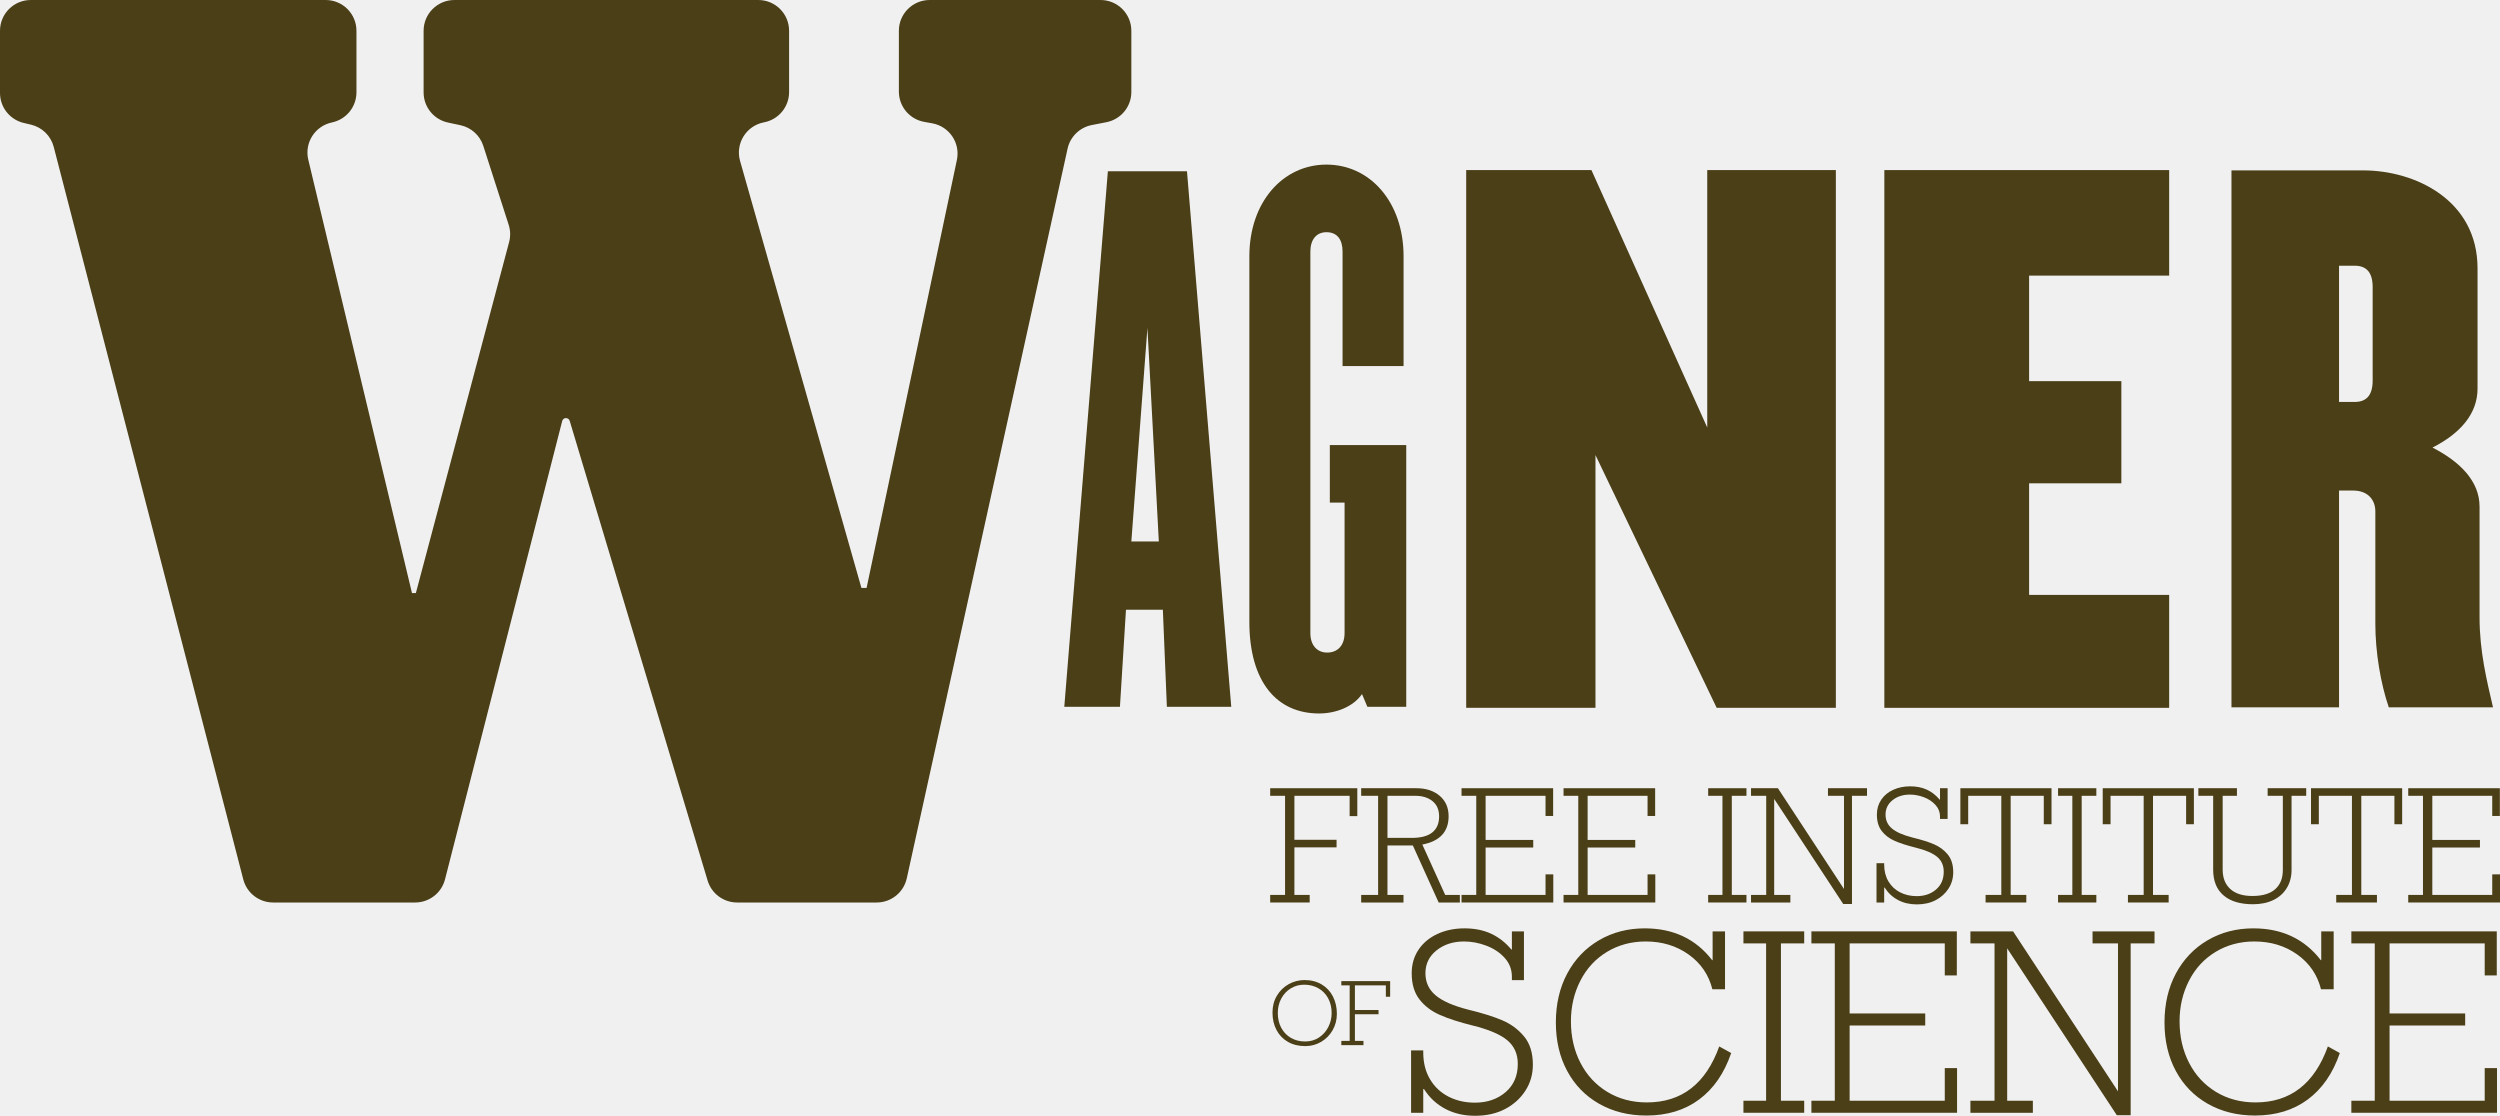
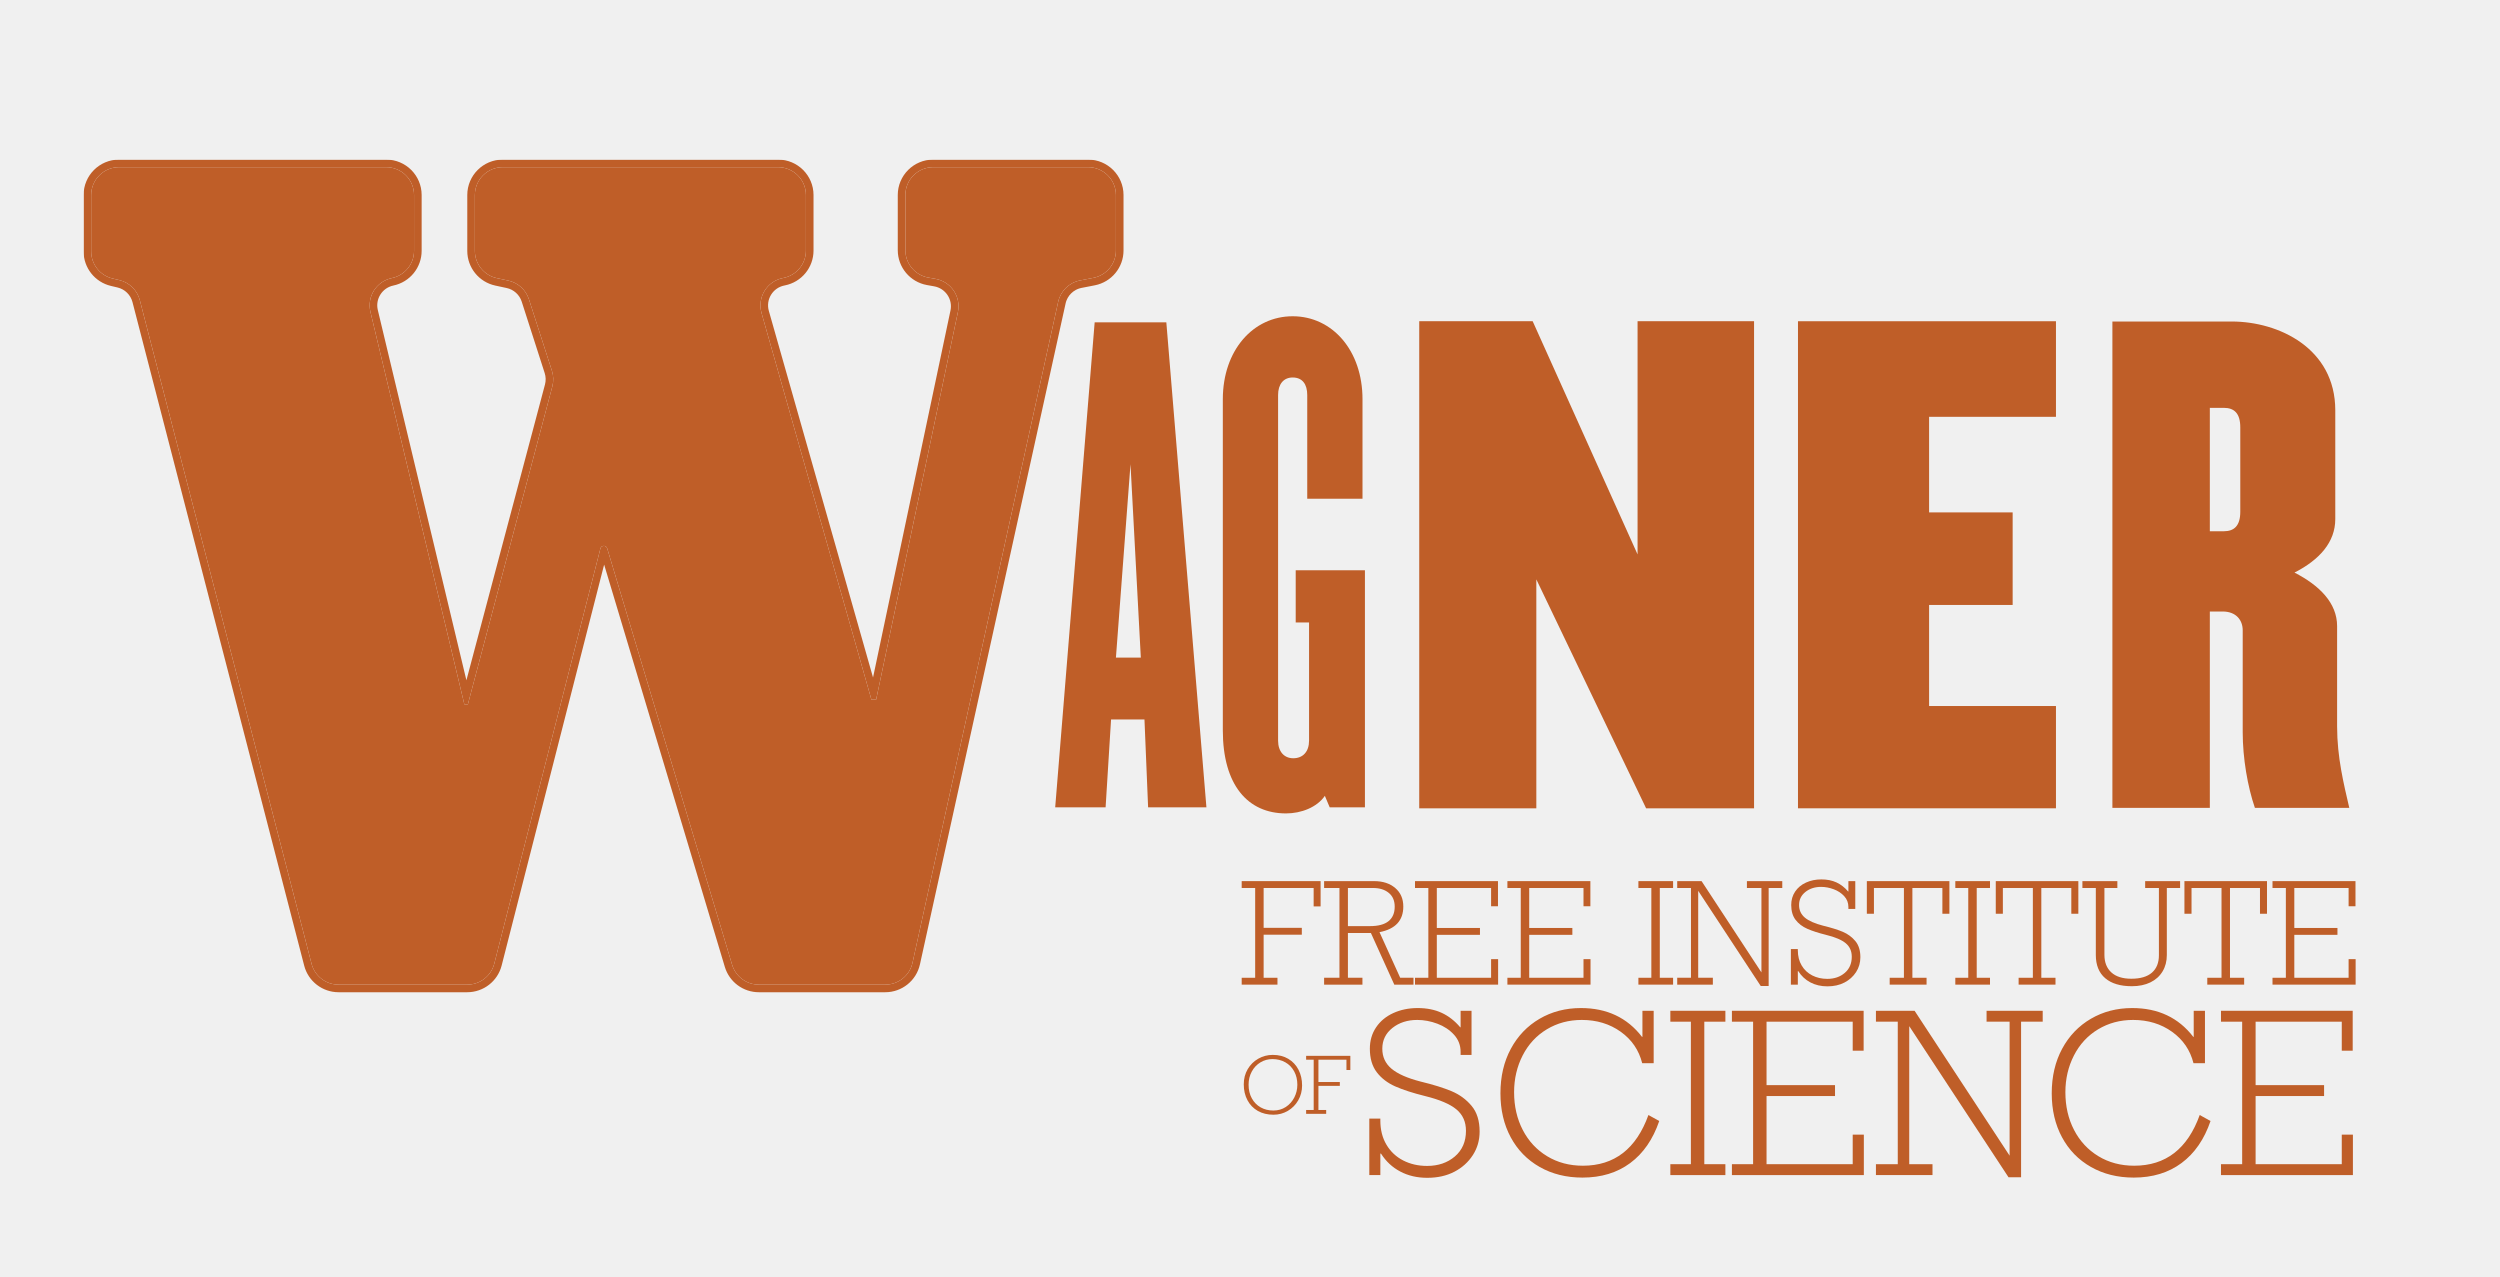
- <svg xmlns="http://www.w3.org/2000/svg" width="298" height="133" viewBox="0 0 298 133" fill="none">
-   <g id="wagner-logo" clip-path="url(#clip0_1_2)">
-     <g id="logo-group">
-       <path id="Vector" d="M284.744 84.316C283.783 81.515 283.141 77.755 283.141 74.395V60.954C283.141 59.594 282.26 58.474 280.497 58.474H278.814V84.316H265.991V20.311H281.699C287.87 20.311 295.323 23.831 295.323 31.992V46.313C295.323 49.353 293.239 51.673 289.954 53.353C293.239 55.034 295.563 57.354 295.563 60.394V73.594C295.563 77.675 296.445 81.195 297.166 84.316H284.744V84.316ZM282.821 34.232C282.821 32.392 282.02 31.672 280.657 31.672H278.814V47.913H280.657C282.02 47.913 282.821 47.193 282.821 45.353V34.232V34.232Z" fill="#4B3F18" />
+ <svg xmlns="http://www.w3.org/2000/svg" width="329" height="168" viewBox="0 0 329 168" fill="none">
+   <g id="wagner-logo">
+     <path id="r" d="M296.744 106.315C295.783 103.515 295.141 99.755 295.141 96.395V82.954C295.141 81.594 294.26 80.474 292.497 80.474H290.814V106.315H277.991V42.311H293.699C299.87 42.311 307.323 45.831 307.323 53.992V68.313C307.323 71.353 305.239 73.674 301.954 75.353C305.239 77.034 307.563 79.354 307.563 82.394V95.594C307.563 99.675 308.445 103.195 309.166 106.315H296.744V106.315ZM294.821 56.232C294.821 54.392 294.02 53.672 292.657 53.672H290.814V69.913H292.657C294.02 69.913 294.821 69.193 294.821 67.353V56.232V56.232Z" fill="#BF5E28" />
+     <g id="text">
      <g id="Group">
-         <path id="Vector_2" d="M180.159 113.185H180.217V111.019H181.654V116.83H180.217V116.428C180.217 115.558 179.927 114.805 179.347 114.169C178.768 113.532 178.037 113.05 177.155 112.719C176.274 112.389 175.393 112.224 174.511 112.224C173.217 112.224 172.127 112.576 171.241 113.279C170.355 113.982 169.912 114.893 169.912 116.012C169.912 117.084 170.314 117.959 171.119 118.638C171.923 119.317 173.198 119.882 174.942 120.331C176.638 120.742 178.006 121.168 179.045 121.608C180.085 122.048 180.957 122.689 181.661 123.531C182.366 124.373 182.718 125.501 182.718 126.917C182.718 128.065 182.418 129.1 181.819 130.023C181.22 130.946 180.411 131.673 179.391 132.204C178.37 132.735 177.184 133 175.833 133C174.501 133 173.315 132.725 172.276 132.175C171.236 131.625 170.39 130.839 169.739 129.815H169.653V132.642H168.201V125.209H169.653V125.467C169.653 126.683 169.921 127.742 170.458 128.645C170.995 129.55 171.73 130.241 172.664 130.719C173.598 131.197 174.645 131.436 175.805 131.436C177.27 131.436 178.489 131.02 179.462 130.188C180.434 129.356 180.921 128.232 180.921 126.816C180.921 125.63 180.499 124.688 179.656 123.989C178.813 123.291 177.438 122.708 175.531 122.239C173.951 121.847 172.649 121.426 171.629 120.977C170.609 120.527 169.794 119.905 169.186 119.111C168.577 118.318 168.273 117.284 168.273 116.012C168.273 114.95 168.546 114.013 169.092 113.2C169.639 112.387 170.393 111.76 171.356 111.32C172.319 110.88 173.39 110.66 174.569 110.66C175.766 110.66 176.82 110.871 177.73 111.292C178.64 111.713 179.45 112.344 180.159 113.185V113.185Z" fill="#4B3F18" />
-         <path id="Vector_3" d="M204.086 114.448H204.143V111.019H205.623V117.921H204.114C203.682 116.199 202.742 114.819 201.29 113.781C199.838 112.744 198.13 112.224 196.166 112.224C194.46 112.224 192.925 112.636 191.56 113.458C190.194 114.281 189.135 115.426 188.383 116.894C187.631 118.363 187.255 119.977 187.255 121.737C187.255 123.583 187.636 125.241 188.398 126.709C189.159 128.177 190.228 129.327 191.603 130.159C192.977 130.992 194.547 131.408 196.309 131.408C200.458 131.408 203.333 129.184 204.933 124.736L206.356 125.525C205.532 127.935 204.26 129.779 202.54 131.056C200.82 132.333 198.724 132.971 196.252 132.971C194.135 132.971 192.257 132.505 190.618 131.572C188.98 130.64 187.71 129.337 186.81 127.663C185.909 125.989 185.458 124.062 185.458 121.881C185.458 119.671 185.914 117.719 186.824 116.026C187.734 114.333 188.994 113.016 190.604 112.074C192.213 111.132 194.029 110.66 196.051 110.66C199.462 110.66 202.14 111.923 204.086 114.448V114.448Z" fill="#4B3F18" />
-         <path id="Vector_4" d="M212.288 112.454V131.207H215.061V132.642H207.818V131.207H210.52V112.454H207.818V111.019H215.061V112.454H212.288Z" fill="#4B3F18" />
-         <path id="Vector_5" d="M231.816 116.271V112.454H220.476V120.805H229.488V122.239H220.476V131.207H231.816V127.318H233.282V132.642H215.92V131.207H218.708V112.454H215.92V111.019H233.253V116.271H231.816V116.271Z" fill="#4B3F18" />
-         <path id="Vector_6" d="M252.464 112.454H249.432V111.019H256.82V112.454H253.974V132.928H252.321L239.256 113.042V131.207H242.317V132.642H234.873V131.207H237.747V112.454H234.873V111.019H239.96L252.464 130.087V112.454V112.454Z" fill="#4B3F18" />
-         <path id="Vector_7" d="M276.636 114.448H276.693V111.019H278.173V117.921H276.664C276.232 116.199 275.292 114.819 273.84 113.781C272.388 112.744 270.68 112.224 268.716 112.224C267.01 112.224 265.475 112.636 264.11 113.458C262.744 114.281 261.685 115.426 260.933 116.894C260.181 118.363 259.805 119.977 259.805 121.737C259.805 123.583 260.186 125.241 260.948 126.709C261.709 128.177 262.778 129.327 264.153 130.159C265.527 130.992 267.097 131.408 268.859 131.408C273.008 131.408 275.883 129.184 277.483 124.736L278.906 125.525C278.082 127.935 276.81 129.779 275.09 131.056C273.37 132.333 271.274 132.971 268.802 132.971C266.685 132.971 264.807 132.505 263.168 131.572C261.53 130.64 260.26 129.337 259.36 127.663C258.459 125.989 258.008 124.062 258.008 121.881C258.008 119.671 258.464 117.719 259.374 116.026C260.284 114.333 261.544 113.016 263.154 112.074C264.763 111.132 266.579 110.66 268.601 110.66C272.012 110.66 274.69 111.923 276.636 114.448V114.448Z" fill="#4B3F18" />
-         <path id="Vector_8" d="M296.177 116.271V112.454H284.837V120.805H293.849V122.239H284.837V131.207H296.177V127.318H297.643V132.642H280.281V131.207H283.07V112.454H280.281V111.019H297.615V116.271H296.177V116.271Z" fill="#4B3F18" />
+         <path id="Vector" d="M192.159 135.185H192.216V133.019H193.654V138.83H192.216V138.428C192.216 137.558 191.927 136.805 191.347 136.169C190.768 135.532 190.037 135.05 189.155 134.719C188.274 134.389 187.393 134.224 186.511 134.224C185.217 134.224 184.127 134.576 183.241 135.279C182.355 135.982 181.912 136.893 181.912 138.012C181.912 139.084 182.314 139.959 183.119 140.638C183.923 141.317 185.198 141.882 186.942 142.331C188.638 142.742 190.006 143.168 191.045 143.608C192.085 144.048 192.957 144.689 193.661 145.531C194.366 146.373 194.718 147.501 194.718 148.917C194.718 150.065 194.418 151.1 193.819 152.023C193.22 152.946 192.411 153.673 191.391 154.204C190.37 154.735 189.184 155 187.833 155C186.501 155 185.315 154.725 184.276 154.175C183.236 153.625 182.39 152.839 181.739 151.815H181.653V154.642H180.201V147.209H181.653V147.467C181.653 148.683 181.921 149.742 182.458 150.645C182.995 151.55 183.73 152.241 184.664 152.719C185.598 153.197 186.645 153.436 187.805 153.436C189.27 153.436 190.489 153.02 191.462 152.188C192.434 151.356 192.921 150.232 192.921 148.816C192.921 147.63 192.499 146.688 191.656 145.989C190.813 145.291 189.438 144.708 187.531 144.239C185.951 143.847 184.649 143.426 183.629 142.977C182.609 142.527 181.794 141.905 181.186 141.111C180.577 140.318 180.273 139.284 180.273 138.012C180.273 136.95 180.546 136.013 181.092 135.2C181.639 134.387 182.393 133.76 183.356 133.32C184.319 132.88 185.39 132.66 186.569 132.66C187.766 132.66 188.82 132.871 189.73 133.292C190.64 133.713 191.45 134.344 192.159 135.185V135.185Z" fill="#BF5E28" />
+         <path id="Vector_2" d="M216.086 136.448H216.143V133.019H217.623V139.921H216.114C215.682 138.199 214.742 136.819 213.29 135.781C211.838 134.744 210.13 134.224 208.166 134.224C206.46 134.224 204.925 134.636 203.56 135.458C202.194 136.281 201.135 137.426 200.383 138.894C199.631 140.363 199.255 141.977 199.255 143.737C199.255 145.583 199.636 147.241 200.398 148.709C201.159 150.177 202.228 151.327 203.603 152.159C204.977 152.992 206.547 153.408 208.309 153.408C212.458 153.408 215.333 151.184 216.933 146.736L218.356 147.525C217.532 149.935 216.26 151.779 214.54 153.056C212.82 154.333 210.724 154.971 208.252 154.971C206.135 154.971 204.257 154.505 202.618 153.572C200.98 152.64 199.71 151.337 198.81 149.663C197.909 147.989 197.458 146.062 197.458 143.881C197.458 141.671 197.914 139.719 198.824 138.026C199.734 136.333 200.994 135.016 202.604 134.074C204.213 133.132 206.029 132.66 208.051 132.66C211.462 132.66 214.14 133.923 216.086 136.448V136.448Z" fill="#BF5E28" />
+         <path id="Vector_3" d="M224.287 134.454V153.207H227.061V154.642H219.818V153.207H222.52V134.454H219.818V133.019H227.061V134.454H224.287Z" fill="#BF5E28" />
+         <path id="Vector_4" d="M243.816 138.271V134.454H232.476V142.804H241.488V144.239H232.476V153.207H243.816V149.318H245.282V154.642H227.92V153.207H230.708V134.454H227.92V133.019H245.253V138.271H243.816V138.271Z" fill="#BF5E28" />
+         <path id="Vector_5" d="M264.464 134.454H261.432V133.019H268.82V134.454H265.974V154.928H264.321L251.256 135.042V153.207H254.317V154.642H246.873V153.207H249.747V134.454H246.873V133.019H251.96L264.464 152.087V134.454V134.454Z" fill="#BF5E28" />
+         <path id="Vector_6" d="M288.636 136.448H288.693V133.019H290.173V139.921H288.664C288.232 138.199 287.292 136.819 285.84 135.781C284.388 134.744 282.68 134.224 280.716 134.224C279.01 134.224 277.475 134.636 276.11 135.458C274.744 136.281 273.685 137.426 272.933 138.894C272.181 140.363 271.805 141.977 271.805 143.737C271.805 145.583 272.186 147.241 272.948 148.709C273.709 150.177 274.778 151.327 276.153 152.159C277.527 152.992 279.097 153.408 280.859 153.408C285.008 153.408 287.883 151.184 289.483 146.736L290.906 147.525C290.082 149.935 288.81 151.779 287.09 153.056C285.37 154.333 283.274 154.971 280.802 154.971C278.685 154.971 276.807 154.505 275.168 153.572C273.53 152.64 272.26 151.337 271.36 149.663C270.459 147.989 270.008 146.062 270.008 143.881C270.008 141.671 270.464 139.719 271.374 138.026C272.284 136.333 273.544 135.016 275.154 134.074C276.763 133.132 278.579 132.66 280.601 132.66C284.012 132.66 286.69 133.923 288.636 136.448V136.448Z" fill="#BF5E28" />
+         <path id="Vector_7" d="M308.177 138.271V134.454H296.837V142.804H305.849V144.239H296.837V153.207H308.177V149.318H309.643V154.642H292.281V153.207H295.07V134.454H292.281V133.019H309.615V138.271H308.177V138.271Z" fill="#BF5E28" />
      </g>
      <g id="Group_2">
-         <path id="Vector_9" d="M248.136 94.86V106.674H249.884V107.578H245.32V106.674H247.023V94.86H245.32V93.956H249.884V94.86H248.136Z" fill="#4B3F18" />
+         <path id="Vector_8" d="M260.136 116.86V128.674H261.884V129.578H257.32V128.674H259.023V116.86H257.32V115.956H261.884V116.86H260.136Z" fill="#BF5E28" />
        <g id="Group_3">
-           <path id="Vector_10" d="M160.876 97.282V94.86H154.293V100.103H159.319V101.006H154.293V106.674H156.114V107.578H151.406V106.674H153.18V94.86H151.406V93.956H161.791V97.282H160.876V97.282Z" fill="#4B3F18" />
-           <path id="Vector_11" d="M172.675 97.3C172.675 99.144 171.63 100.268 169.542 100.672L172.267 106.674H174.015V107.578H171.489L168.41 100.78H165.386V106.674H167.297V107.578H162.253V106.674H164.272V94.86H162.253V93.956H168.836C169.976 93.956 170.901 94.257 171.611 94.86C172.32 95.462 172.675 96.276 172.675 97.3V97.3ZM171.543 97.319C171.543 96.529 171.281 95.922 170.755 95.497C170.23 95.072 169.548 94.86 168.709 94.86H165.386V99.877H168.283C169.382 99.877 170.2 99.658 170.737 99.221C171.274 98.784 171.543 98.15 171.543 97.319V97.319Z" fill="#4B3F18" />
-           <path id="Vector_12" d="M184.228 97.264V94.86H177.084V100.12H182.762V101.025H177.084V106.674H184.228V104.224H185.152V107.578H174.214V106.674H175.971V94.86H174.214V93.956H185.134V97.264H184.228V97.264Z" fill="#4B3F18" />
-           <path id="Vector_13" d="M196.389 97.264V94.86H189.244V100.12H194.922V101.025H189.244V106.674H196.389V104.224H197.313V107.578H186.374V106.674H188.131V94.86H186.374V93.956H197.294V97.264H196.389V97.264Z" fill="#4B3F18" />
-           <path id="Vector_14" d="M206.43 94.86V106.674H208.178V107.578H203.614V106.674H205.317V94.86H203.614V93.956H208.178V94.86H206.43Z" fill="#4B3F18" />
-           <path id="Vector_15" d="M219.804 94.86H217.894V93.956H222.547V94.86H220.755V107.759H219.713L211.483 95.231V106.674H213.412V107.578H208.721V106.674H210.532V94.86H208.721V93.956H211.927L219.804 105.969V94.86V94.86Z" fill="#4B3F18" />
-           <path id="Vector_16" d="M231.213 95.32H231.249V93.956H232.155V97.617H231.249V97.364C231.249 96.815 231.066 96.341 230.701 95.94C230.336 95.539 229.876 95.235 229.32 95.027C228.765 94.819 228.21 94.715 227.655 94.715C226.839 94.715 226.153 94.936 225.595 95.379C225.036 95.822 224.757 96.397 224.757 97.102C224.757 97.776 225.01 98.328 225.517 98.756C226.024 99.184 226.828 99.539 227.926 99.822C228.994 100.081 229.856 100.35 230.511 100.627C231.166 100.904 231.715 101.308 232.159 101.838C232.603 102.369 232.825 103.079 232.825 103.971C232.825 104.694 232.636 105.347 232.259 105.928C231.881 106.51 231.371 106.968 230.729 107.302C230.086 107.637 229.339 107.804 228.487 107.804C227.649 107.804 226.901 107.631 226.246 107.284C225.592 106.938 225.059 106.442 224.648 105.797H224.594V107.578H223.679V102.896H224.594V103.058C224.594 103.824 224.763 104.491 225.101 105.061C225.439 105.63 225.903 106.065 226.491 106.367C227.079 106.668 227.739 106.819 228.47 106.819C229.393 106.819 230.161 106.557 230.774 106.032C231.386 105.508 231.693 104.8 231.693 103.908C231.693 103.161 231.427 102.567 230.896 102.127C230.365 101.687 229.499 101.32 228.297 101.025C227.301 100.777 226.482 100.512 225.839 100.229C225.196 99.946 224.683 99.554 224.3 99.054C223.916 98.554 223.725 97.903 223.725 97.102C223.725 96.433 223.897 95.842 224.241 95.33C224.585 94.818 225.06 94.423 225.667 94.145C226.274 93.869 226.948 93.73 227.691 93.73C228.445 93.73 229.109 93.862 229.683 94.128C230.256 94.393 230.766 94.791 231.213 95.32V95.32Z" fill="#4B3F18" />
-           <path id="Vector_17" d="M243.618 98.249V94.86H239.67V106.674H241.535V107.578H236.682V106.674H238.556V94.86H234.609V98.249H233.676V93.956H244.541V98.249H243.618V98.249Z" fill="#4B3F18" />
-           <path id="Vector_18" d="M260.586 98.249V94.86H256.638V106.674H258.503V107.578H253.65V106.674H255.525V94.86H251.577V98.249H250.644V93.956H261.51V98.249H260.586Z" fill="#4B3F18" />
-           <path id="Vector_19" d="M264.942 94.86V103.655C264.942 104.644 265.245 105.415 265.852 105.969C266.458 106.523 267.335 106.801 268.482 106.801C269.683 106.801 270.589 106.532 271.198 105.996C271.808 105.46 272.113 104.697 272.113 103.709V94.86H270.302V93.956H274.901V94.86H273.154V103.691C273.154 104.505 272.965 105.223 272.588 105.847C272.211 106.471 271.676 106.95 270.986 107.284C270.294 107.619 269.484 107.786 268.554 107.786C267.033 107.786 265.862 107.433 265.041 106.728C264.22 106.023 263.81 105.005 263.81 103.673V94.86H262.044V93.956H266.644V94.86H264.942V94.86Z" fill="#4B3F18" />
-           <path id="Vector_20" d="M285.414 98.249V94.86H281.466V106.674H283.331V107.578H278.478V106.674H280.352V94.86H276.405V98.249H275.472V93.956H286.337V98.249H285.414Z" fill="#4B3F18" />
-           <path id="Vector_21" d="M297.076 97.264V94.86H289.932V100.12H295.609V101.025H289.932V106.674H297.076V104.224H298V107.578H287.062V106.674H288.819V94.86H287.062V93.956H297.982V97.264H297.076V97.264Z" fill="#4B3F18" />
+           <path id="Vector_9" d="M172.876 119.283V116.86H166.293V122.103H171.319V123.006H166.293V128.674H168.114V129.578H163.406V128.674H165.18V116.86H163.406V115.956H173.791V119.283H172.876V119.283Z" fill="#BF5E28" />
+           <path id="Vector_10" d="M184.675 119.3C184.675 121.144 183.63 122.268 181.542 122.672L184.267 128.674H186.015V129.578H183.489L180.41 122.78H177.386V128.674H179.297V129.578H174.253V128.674H176.272V116.86H174.253V115.956H180.836C181.976 115.956 182.901 116.257 183.611 116.86C184.32 117.462 184.675 118.276 184.675 119.3V119.3ZM183.543 119.319C183.543 118.529 183.281 117.922 182.755 117.497C182.23 117.072 181.548 116.86 180.709 116.86H177.386V121.877H180.283C181.382 121.877 182.2 121.658 182.737 121.221C183.274 120.784 183.543 120.15 183.543 119.319V119.319Z" fill="#BF5E28" />
+           <path id="Vector_11" d="M196.228 119.264V116.86H189.084V122.12H194.762V123.025H189.084V128.674H196.228V126.224H197.152V129.578H186.214V128.674H187.971V116.86H186.214V115.956H197.134V119.264H196.228V119.264Z" fill="#BF5E28" />
+           <path id="Vector_12" d="M208.389 119.264V116.86H201.244V122.12H206.922V123.025H201.244V128.674H208.389V126.224H209.313V129.578H198.374V128.674H200.131V116.86H198.374V115.956H209.294V119.264H208.389V119.264Z" fill="#BF5E28" />
+           <path id="Vector_13" d="M218.43 116.86V128.674H220.178V129.578H215.614V128.674H217.317V116.86H215.614V115.956H220.178V116.86H218.43Z" fill="#BF5E28" />
+           <path id="Vector_14" d="M231.804 116.86H229.894V115.956H234.547V116.86H232.755V129.759H231.713L223.483 117.231V128.674H225.412V129.578H220.721V128.674H222.532V116.86H220.721V115.956H223.927L231.804 127.969V116.86V116.86Z" fill="#BF5E28" />
+           <path id="Vector_15" d="M243.213 117.321H243.249V115.956H244.155V119.617H243.249V119.364C243.249 118.815 243.066 118.341 242.701 117.94C242.336 117.539 241.876 117.235 241.32 117.027C240.765 116.819 240.21 116.715 239.655 116.715C238.839 116.715 238.153 116.936 237.595 117.379C237.036 117.822 236.757 118.397 236.757 119.102C236.757 119.776 237.01 120.328 237.517 120.756C238.024 121.184 238.828 121.539 239.926 121.822C240.994 122.081 241.856 122.35 242.511 122.627C243.166 122.904 243.715 123.308 244.159 123.838C244.603 124.369 244.825 125.079 244.825 125.971C244.825 126.694 244.636 127.347 244.259 127.928C243.881 128.51 243.371 128.968 242.729 129.302C242.086 129.637 241.339 129.804 240.487 129.804C239.649 129.804 238.901 129.631 238.246 129.284C237.592 128.938 237.059 128.442 236.648 127.797H236.594V129.578H235.679V124.896H236.594V125.058C236.594 125.824 236.763 126.491 237.101 127.061C237.439 127.63 237.903 128.065 238.491 128.367C239.079 128.668 239.739 128.819 240.47 128.819C241.393 128.819 242.161 128.557 242.774 128.032C243.386 127.508 243.693 126.8 243.693 125.908C243.693 125.161 243.427 124.567 242.896 124.127C242.365 123.687 241.499 123.32 240.297 123.025C239.301 122.777 238.482 122.512 237.839 122.229C237.196 121.946 236.683 121.554 236.3 121.054C235.916 120.554 235.725 119.903 235.725 119.102C235.725 118.433 235.897 117.842 236.241 117.33C236.585 116.818 237.06 116.423 237.667 116.146C238.274 115.869 238.948 115.73 239.691 115.73C240.445 115.73 241.109 115.862 241.683 116.128C242.256 116.393 242.766 116.791 243.213 117.321V117.321Z" fill="#BF5E28" />
+           <path id="Vector_16" d="M255.618 120.249V116.86H251.67V128.674H253.535V129.578H248.682V128.674H250.556V116.86H246.609V120.249H245.676V115.956H256.541V120.249H255.618V120.249Z" fill="#BF5E28" />
+           <path id="Vector_17" d="M272.586 120.249V116.86H268.638V128.674H270.503V129.578H265.65V128.674H267.525V116.86H263.577V120.249H262.644V115.956H273.51V120.249H272.586Z" fill="#BF5E28" />
+           <path id="Vector_18" d="M276.942 116.86V125.655C276.942 126.644 277.245 127.415 277.852 127.969C278.458 128.523 279.335 128.801 280.482 128.801C281.683 128.801 282.589 128.532 283.198 127.996C283.808 127.46 284.113 126.697 284.113 125.709V116.86H282.302V115.956H286.901V116.86H285.154V125.691C285.154 126.505 284.965 127.223 284.588 127.847C284.211 128.471 283.676 128.95 282.986 129.284C282.294 129.619 281.484 129.786 280.554 129.786C279.033 129.786 277.862 129.433 277.041 128.728C276.22 128.023 275.81 127.005 275.81 125.673V116.86H274.044V115.956H278.644V116.86H276.942V116.86Z" fill="#BF5E28" />
+           <path id="Vector_19" d="M297.414 120.249V116.86H293.466V128.674H295.331V129.578H290.478V128.674H292.352V116.86H288.405V120.249H287.472V115.956H298.337V120.249H297.414Z" fill="#BF5E28" />
+           <path id="Vector_20" d="M309.076 119.264V116.86H301.932V122.12H307.609V123.025H301.932V128.674H309.076V126.224H310V129.578H299.062V128.674H300.819V116.86H299.062V115.956H309.982V119.264H309.076V119.264Z" fill="#BF5E28" />
          <g id="Group_4">
-             <path id="Vector_22" d="M159.355 120.839C159.355 121.557 159.187 122.211 158.85 122.798C158.513 123.386 158.058 123.849 157.483 124.188C156.908 124.528 156.276 124.697 155.586 124.697C154.801 124.697 154.115 124.529 153.526 124.194C152.938 123.857 152.483 123.386 152.162 122.78C151.84 122.175 151.68 121.482 151.68 120.702C151.68 119.956 151.852 119.289 152.197 118.702C152.542 118.114 153.008 117.654 153.595 117.321C154.182 116.989 154.816 116.823 155.5 116.823C156.277 116.823 156.957 116.996 157.539 117.342C158.12 117.688 158.569 118.166 158.883 118.777C159.198 119.389 159.355 120.075 159.355 120.839V120.839ZM155.575 124.145C156.191 124.145 156.738 123.988 157.216 123.675C157.695 123.36 158.067 122.943 158.333 122.423C158.598 121.904 158.731 121.347 158.731 120.753C158.731 120.091 158.591 119.502 158.31 118.987C158.029 118.473 157.639 118.075 157.141 117.795C156.642 117.515 156.081 117.375 155.459 117.375C154.877 117.375 154.347 117.52 153.869 117.81C153.39 118.101 153.011 118.503 152.733 119.018C152.453 119.533 152.314 120.111 152.314 120.753C152.314 121.431 152.456 122.028 152.74 122.543C153.024 123.057 153.411 123.453 153.901 123.73C154.392 124.007 154.95 124.145 155.575 124.145V124.145Z" fill="#4B3F18" />
-             <path id="Vector_23" d="M165.193 118.813V117.456H161.505V120.393H164.321V120.899H161.505V124.074H162.525V124.581H159.887V124.074H160.881V117.456H159.887V116.949H165.705V118.813H165.193V118.813Z" fill="#4B3F18" />
+             <path id="Vector_21" d="M171.355 142.839C171.355 143.557 171.187 144.211 170.85 144.798C170.513 145.386 170.058 145.849 169.483 146.188C168.908 146.528 168.276 146.697 167.586 146.697C166.801 146.697 166.115 146.529 165.526 146.194C164.938 145.857 164.483 145.386 164.162 144.78C163.84 144.175 163.68 143.482 163.68 142.702C163.68 141.956 163.852 141.289 164.197 140.702C164.542 140.114 165.008 139.654 165.595 139.321C166.182 138.989 166.816 138.823 167.5 138.823C168.277 138.823 168.957 138.996 169.539 139.342C170.12 139.688 170.569 140.166 170.883 140.777C171.198 141.389 171.355 142.075 171.355 142.839V142.839ZM167.575 146.145C168.191 146.145 168.738 145.988 169.216 145.675C169.695 145.36 170.067 144.943 170.333 144.423C170.598 143.904 170.731 143.347 170.731 142.753C170.731 142.091 170.591 141.502 170.31 140.987C170.029 140.473 169.639 140.075 169.141 139.795C168.642 139.515 168.081 139.375 167.459 139.375C166.877 139.375 166.347 139.52 165.869 139.81C165.39 140.101 165.011 140.503 164.733 141.018C164.453 141.533 164.314 142.111 164.314 142.753C164.314 143.431 164.456 144.028 164.74 144.543C165.024 145.057 165.411 145.453 165.901 145.73C166.392 146.007 166.95 146.145 167.575 146.145V146.145Z" fill="#BF5E28" />
+             <path id="Vector_22" d="M177.193 140.813V139.456H173.505V142.393H176.321V142.899H173.505V146.074H174.525V146.581H171.887V146.074H172.881V139.456H171.887V138.949H177.705V140.813H177.193V140.813Z" fill="#BF5E28" />
          </g>
        </g>
      </g>
-       <g id="Group_5">
-         <path id="Vector_24" d="M204.628 84.373L190.181 54.246V84.373H174.771V20.274H189.699L203.504 50.961V20.274H218.834V84.373H204.628V84.373Z" fill="#4B3F18" />
-         <path id="Vector_25" d="M224.614 84.373V20.274H258.564V32.853H241.87V45.432H252.865V57.612H241.87V70.912H258.564V84.373H224.614Z" fill="#4B3F18" />
-       </g>
-       <g id="Group_6">
-         <path id="Vector_26" d="M139.091 84.248L138.612 72.679H134.216L133.497 84.248H126.863L132.058 20.418H141.489L146.765 84.248H139.091ZM136.774 39.088L134.856 64.54H138.132L136.774 39.088V39.088Z" fill="#4B3F18" />
-         <path id="Vector_27" d="M162.99 84.248L162.351 82.733C161.311 84.248 159.234 85.046 157.236 85.046C152.2 85.046 148.923 81.296 148.923 74.115V30.55C148.923 24.088 152.92 19.62 158.115 19.62C163.309 19.62 167.306 24.088 167.306 30.55V43.636H160.033V29.992C160.033 28.556 159.393 27.678 158.115 27.678C156.916 27.678 156.196 28.556 156.196 29.992V75.472C156.196 76.908 156.995 77.786 158.194 77.786C159.473 77.786 160.272 76.908 160.272 75.472V59.913H158.515V53.051H167.625V84.248H162.99V84.248Z" fill="#4B3F18" />
-       </g>
    </g>
-     <path id="big w" d="M60.634 26.794L57.609 17.389C57.207 16.139 56.167 15.199 54.881 14.924L53.398 14.607C51.704 14.244 50.494 12.75 50.494 11.02V3.668C50.494 1.642 52.139 0 54.168 0H90.386C92.415 0 94.06 1.642 94.06 3.668V10.979C94.06 12.727 92.824 14.232 91.107 14.575L91.031 14.59C88.929 15.01 87.632 17.129 88.217 19.187L102.681 70.079H103.297L114.062 19.065C114.489 17.041 113.157 15.066 111.118 14.699L110.168 14.528C108.419 14.214 107.146 12.694 107.146 10.919V3.668C107.146 1.642 108.791 0 110.82 0H131.182C133.211 0 134.856 1.642 134.856 3.668V10.966C134.856 12.72 133.612 14.228 131.888 14.565L130.138 14.907C128.702 15.187 127.57 16.292 127.256 17.718L108.088 104.698C107.717 106.38 106.225 107.578 104.5 107.578H87.866C86.243 107.578 84.813 106.515 84.347 104.962L67.909 50.169C67.773 49.718 67.129 49.731 67.013 50.187L53.047 104.817C52.632 106.441 51.166 107.578 49.487 107.578H32.557C30.882 107.578 29.419 106.447 29 104.828L6.404 17.51C6.064 16.193 5.02 15.172 3.694 14.859L2.827 14.654C1.17 14.262 0 12.785 0 11.085V3.668C0 1.642 1.645 0 3.674 0H38.815C40.844 0 42.489 1.642 42.489 3.668V11.006C42.489 12.742 41.27 14.24 39.568 14.596L39.568 14.596C37.542 15.019 36.267 17.028 36.748 19.038L49.109 70.694H49.571L60.687 28.855C60.867 28.177 60.849 27.462 60.634 26.794V26.794Z" fill="#4B3F18" />
+     <g id="ne">
+       <path id="Vector_23" d="M216.628 106.373L202.181 76.246V106.373H186.771V42.274H201.699L215.504 72.961V42.274H230.834V106.373H216.628V106.373Z" fill="#BF5E28" />
+       <path id="Vector_24" d="M236.614 106.373V42.274H270.564V54.853H253.87V67.432H264.865V79.612H253.87V92.912H270.564V106.373H236.614Z" fill="#BF5E28" />
+     </g>
+     <g id="ag">
+       <path id="a" d="M151.091 106.248L150.612 94.679H146.216L145.497 106.248H138.863L144.058 42.417H153.489L158.765 106.248H151.091ZM148.774 61.088L146.856 86.54H150.132L148.774 61.088V61.088Z" fill="#BF5E28" />
+       <path id="g" d="M174.99 106.248L174.351 104.733C173.311 106.248 171.234 107.046 169.236 107.046C164.2 107.046 160.923 103.296 160.923 96.115V52.55C160.923 46.088 164.92 41.62 170.115 41.62C175.309 41.62 179.306 46.088 179.306 52.55V65.636H172.033V51.992C172.033 50.556 171.393 49.678 170.115 49.678C168.916 49.678 168.196 50.556 168.196 51.992V97.472C168.196 98.908 168.995 99.786 170.194 99.786C171.473 99.786 172.272 98.908 172.272 97.472V81.913H170.515V75.051H179.625V106.248H174.99V106.248Z" fill="#BF5E28" />
+     </g>
+     <g id="big w">
+       <mask id="path-28-outside-1_1_2" maskUnits="userSpaceOnUse" x="11" y="21" width="137" height="110" fill="black">
+         <rect fill="white" x="11" y="21" width="137" height="110" />
+         <path d="M72.634 48.794L69.609 39.389C69.207 38.139 68.167 37.199 66.881 36.924L65.398 36.606C63.704 36.244 62.494 34.75 62.494 33.02V25.668C62.494 23.642 64.139 22 66.168 22H102.386C104.415 22 106.06 23.642 106.06 25.668V32.979C106.06 34.727 104.824 36.232 103.107 36.575L103.031 36.59C100.929 37.01 99.632 39.129 100.217 41.187L114.681 92.079H115.297L126.062 41.065C126.489 39.041 125.157 37.066 123.118 36.699L122.168 36.529C120.419 36.214 119.146 34.694 119.146 32.919V25.668C119.146 23.642 120.791 22 122.82 22H143.182C145.211 22 146.856 23.642 146.856 25.668V32.966C146.856 34.72 145.612 36.228 143.888 36.565L142.138 36.907C140.702 37.187 139.57 38.292 139.256 39.718L120.088 126.698C119.717 128.38 118.225 129.578 116.5 129.578H99.866C98.243 129.578 96.813 128.515 96.347 126.962L79.909 72.169C79.773 71.718 79.129 71.731 79.013 72.187L65.047 126.817C64.632 128.441 63.166 129.578 61.487 129.578H44.557C42.882 129.578 41.419 128.447 41 126.828L18.404 39.51C18.064 38.193 17.02 37.172 15.694 36.859L14.827 36.654C13.17 36.262 12 34.785 12 33.085V25.668C12 23.642 13.645 22 15.674 22H50.815C52.844 22 54.489 23.642 54.489 25.668V33.006C54.489 34.742 53.27 36.24 51.568 36.596L51.568 36.596C49.542 37.019 48.267 39.028 48.748 41.038L61.109 92.694H61.571L72.687 50.855C72.867 50.177 72.849 49.462 72.634 48.794V48.794Z" />
+       </mask>
+       <path d="M72.634 48.794L69.609 39.389C69.207 38.139 68.167 37.199 66.881 36.924L65.398 36.606C63.704 36.244 62.494 34.75 62.494 33.02V25.668C62.494 23.642 64.139 22 66.168 22H102.386C104.415 22 106.06 23.642 106.06 25.668V32.979C106.06 34.727 104.824 36.232 103.107 36.575L103.031 36.59C100.929 37.01 99.632 39.129 100.217 41.187L114.681 92.079H115.297L126.062 41.065C126.489 39.041 125.157 37.066 123.118 36.699L122.168 36.529C120.419 36.214 119.146 34.694 119.146 32.919V25.668C119.146 23.642 120.791 22 122.82 22H143.182C145.211 22 146.856 23.642 146.856 25.668V32.966C146.856 34.72 145.612 36.228 143.888 36.565L142.138 36.907C140.702 37.187 139.57 38.292 139.256 39.718L120.088 126.698C119.717 128.38 118.225 129.578 116.5 129.578H99.866C98.243 129.578 96.813 128.515 96.347 126.962L79.909 72.169C79.773 71.718 79.129 71.731 79.013 72.187L65.047 126.817C64.632 128.441 63.166 129.578 61.487 129.578H44.557C42.882 129.578 41.419 128.447 41 126.828L18.404 39.51C18.064 38.193 17.02 37.172 15.694 36.859L14.827 36.654C13.17 36.262 12 34.785 12 33.085V25.668C12 23.642 13.645 22 15.674 22H50.815C52.844 22 54.489 23.642 54.489 25.668V33.006C54.489 34.742 53.27 36.24 51.568 36.596L51.568 36.596C49.542 37.019 48.267 39.028 48.748 41.038L61.109 92.694H61.571L72.687 50.855C72.867 50.177 72.849 49.462 72.634 48.794V48.794Z" fill="#BF5E28" />
+       <path d="M72.634 48.794L69.609 39.389C69.207 38.139 68.167 37.199 66.881 36.924L65.398 36.606C63.704 36.244 62.494 34.75 62.494 33.02V25.668C62.494 23.642 64.139 22 66.168 22H102.386C104.415 22 106.06 23.642 106.06 25.668V32.979C106.06 34.727 104.824 36.232 103.107 36.575L103.031 36.59C100.929 37.01 99.632 39.129 100.217 41.187L114.681 92.079H115.297L126.062 41.065C126.489 39.041 125.157 37.066 123.118 36.699L122.168 36.529C120.419 36.214 119.146 34.694 119.146 32.919V25.668C119.146 23.642 120.791 22 122.82 22H143.182C145.211 22 146.856 23.642 146.856 25.668V32.966C146.856 34.72 145.612 36.228 143.888 36.565L142.138 36.907C140.702 37.187 139.57 38.292 139.256 39.718L120.088 126.698C119.717 128.38 118.225 129.578 116.5 129.578H99.866C98.243 129.578 96.813 128.515 96.347 126.962L79.909 72.169C79.773 71.718 79.129 71.731 79.013 72.187L65.047 126.817C64.632 128.441 63.166 129.578 61.487 129.578H44.557C42.882 129.578 41.419 128.447 41 126.828L18.404 39.51C18.064 38.193 17.02 37.172 15.694 36.859L14.827 36.654C13.17 36.262 12 34.785 12 33.085V25.668C12 23.642 13.645 22 15.674 22H50.815C52.844 22 54.489 23.642 54.489 25.668V33.006C54.489 34.742 53.27 36.24 51.568 36.596L51.568 36.596C49.542 37.019 48.267 39.028 48.748 41.038L61.109 92.694H61.571L72.687 50.855C72.867 50.177 72.849 49.462 72.634 48.794V48.794Z" stroke="#BF5E28" stroke-width="2" mask="url(#path-28-outside-1_1_2)" />
+     </g>
  </g>
-   <defs>
-     <clipPath id="clip0_1_2">
-       <rect width="298" height="133" fill="white" />
-     </clipPath>
-   </defs>
</svg>
